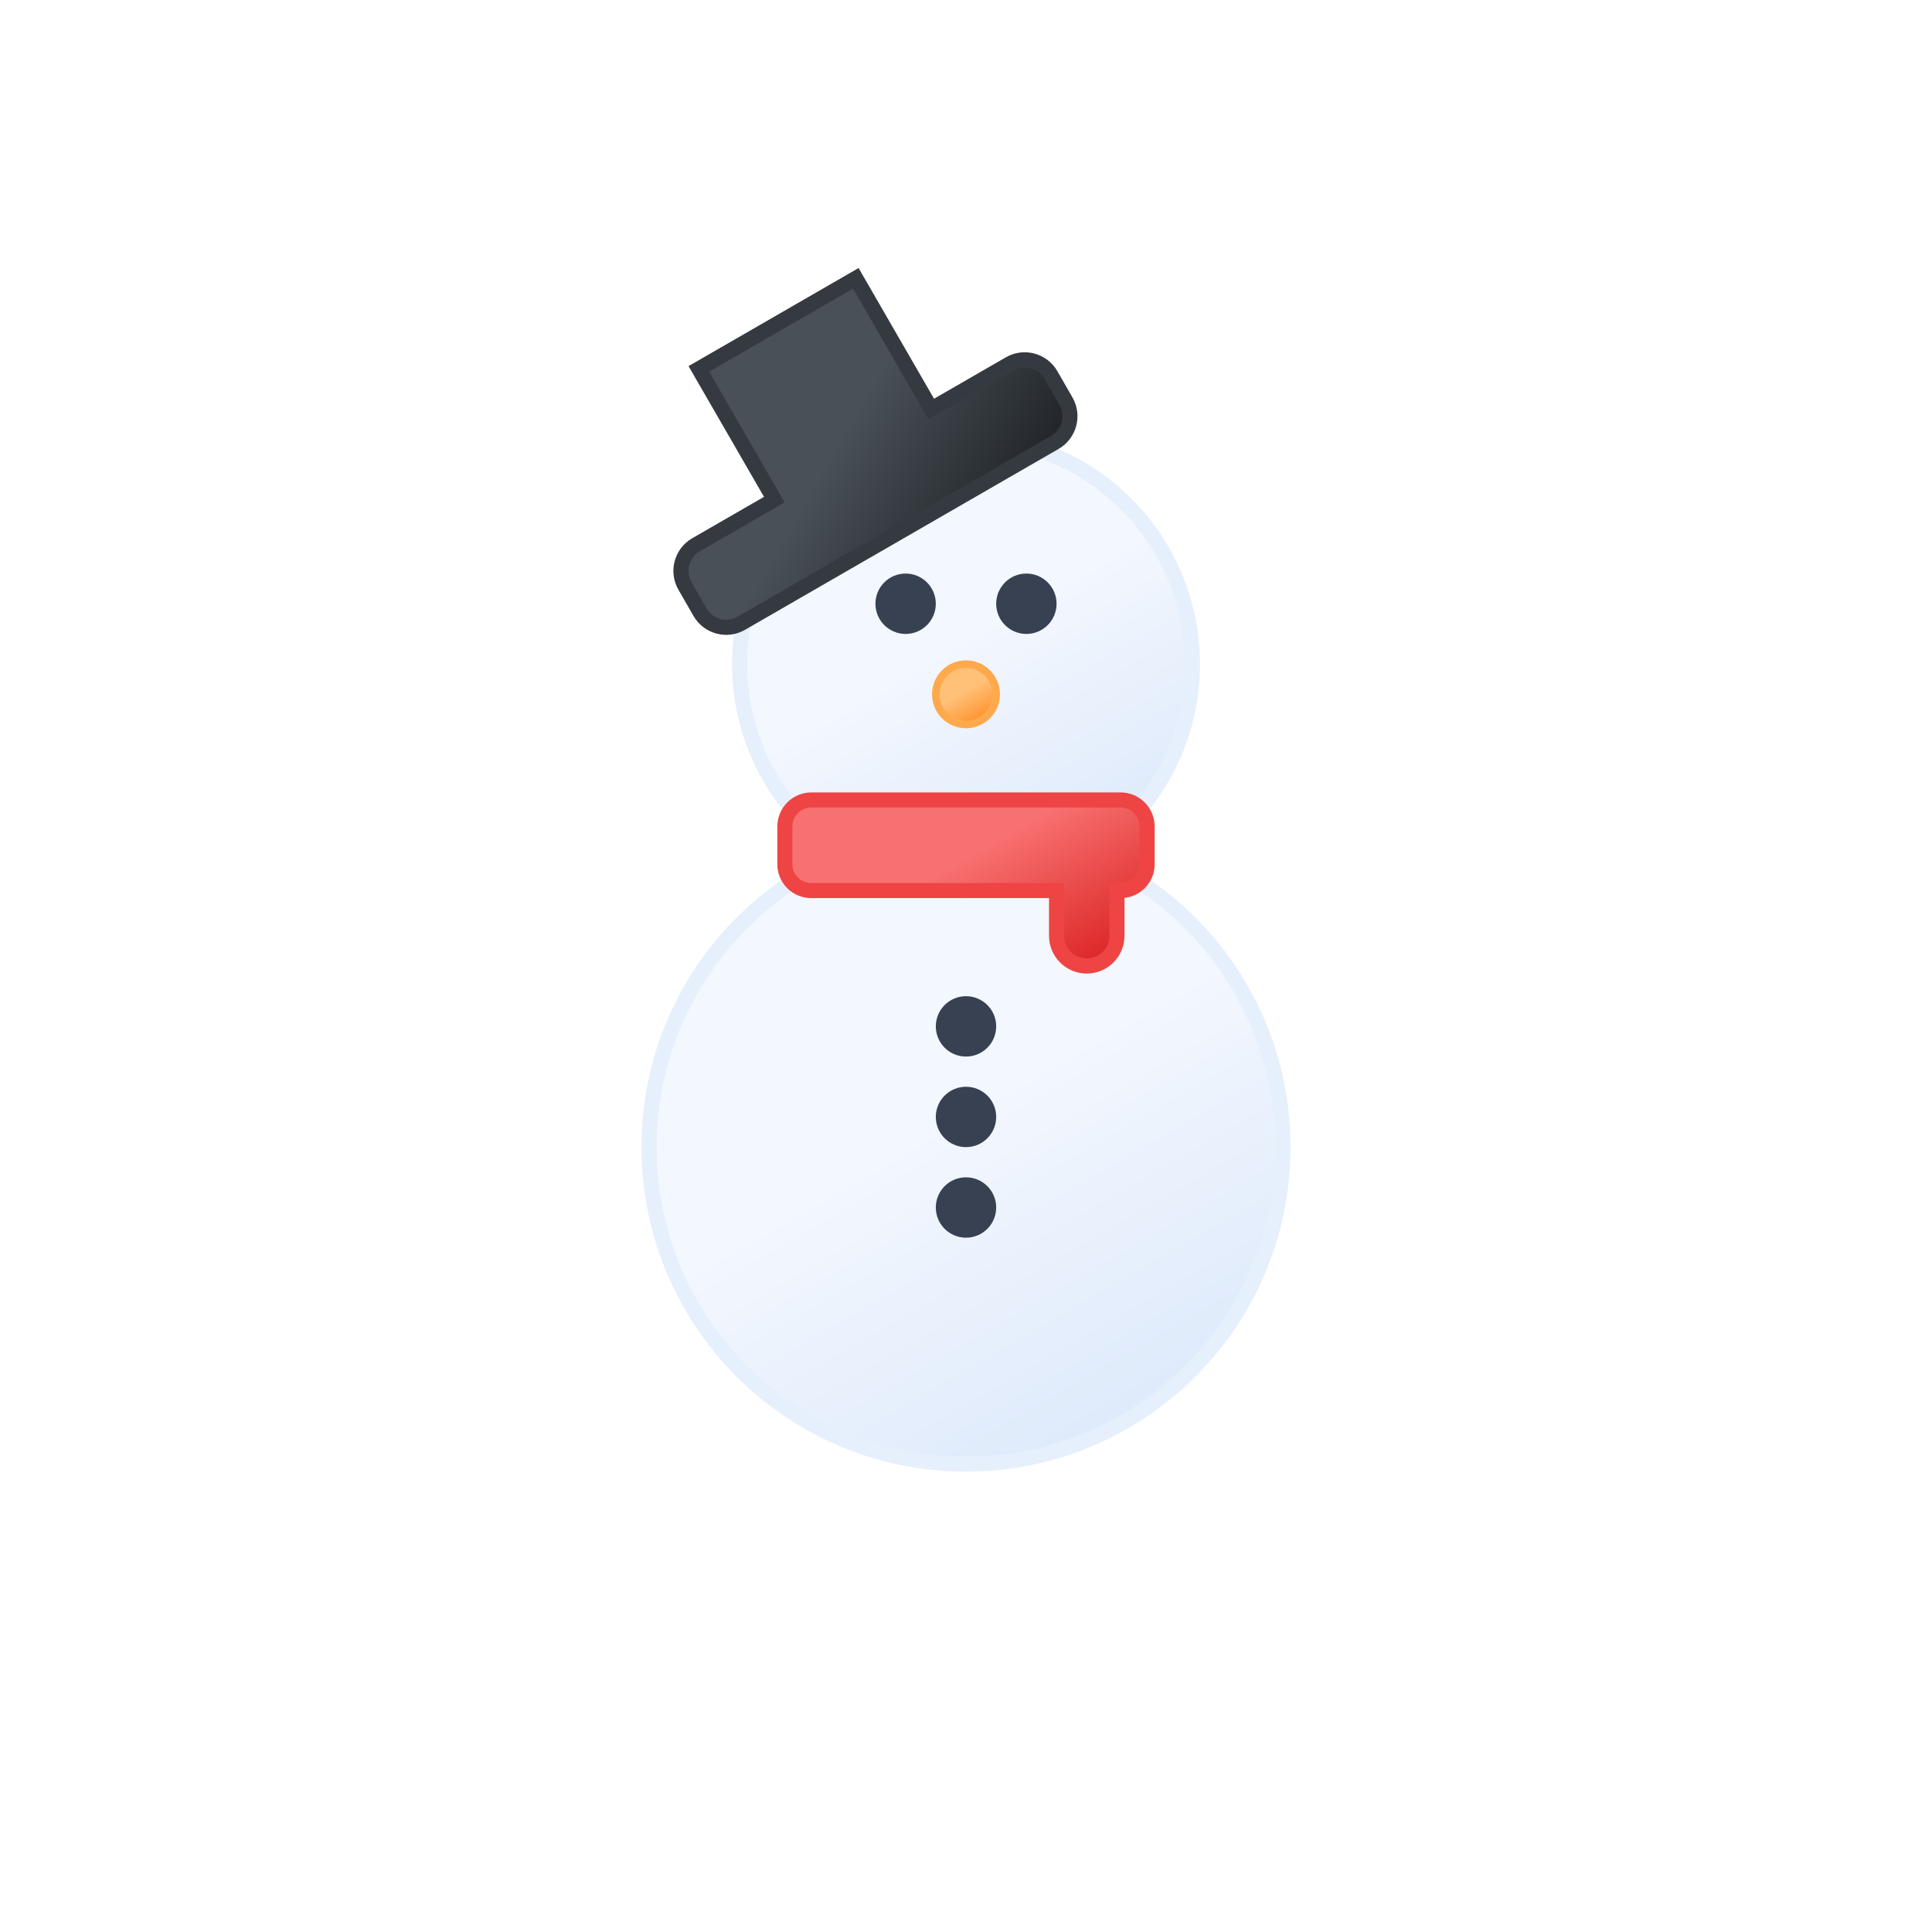
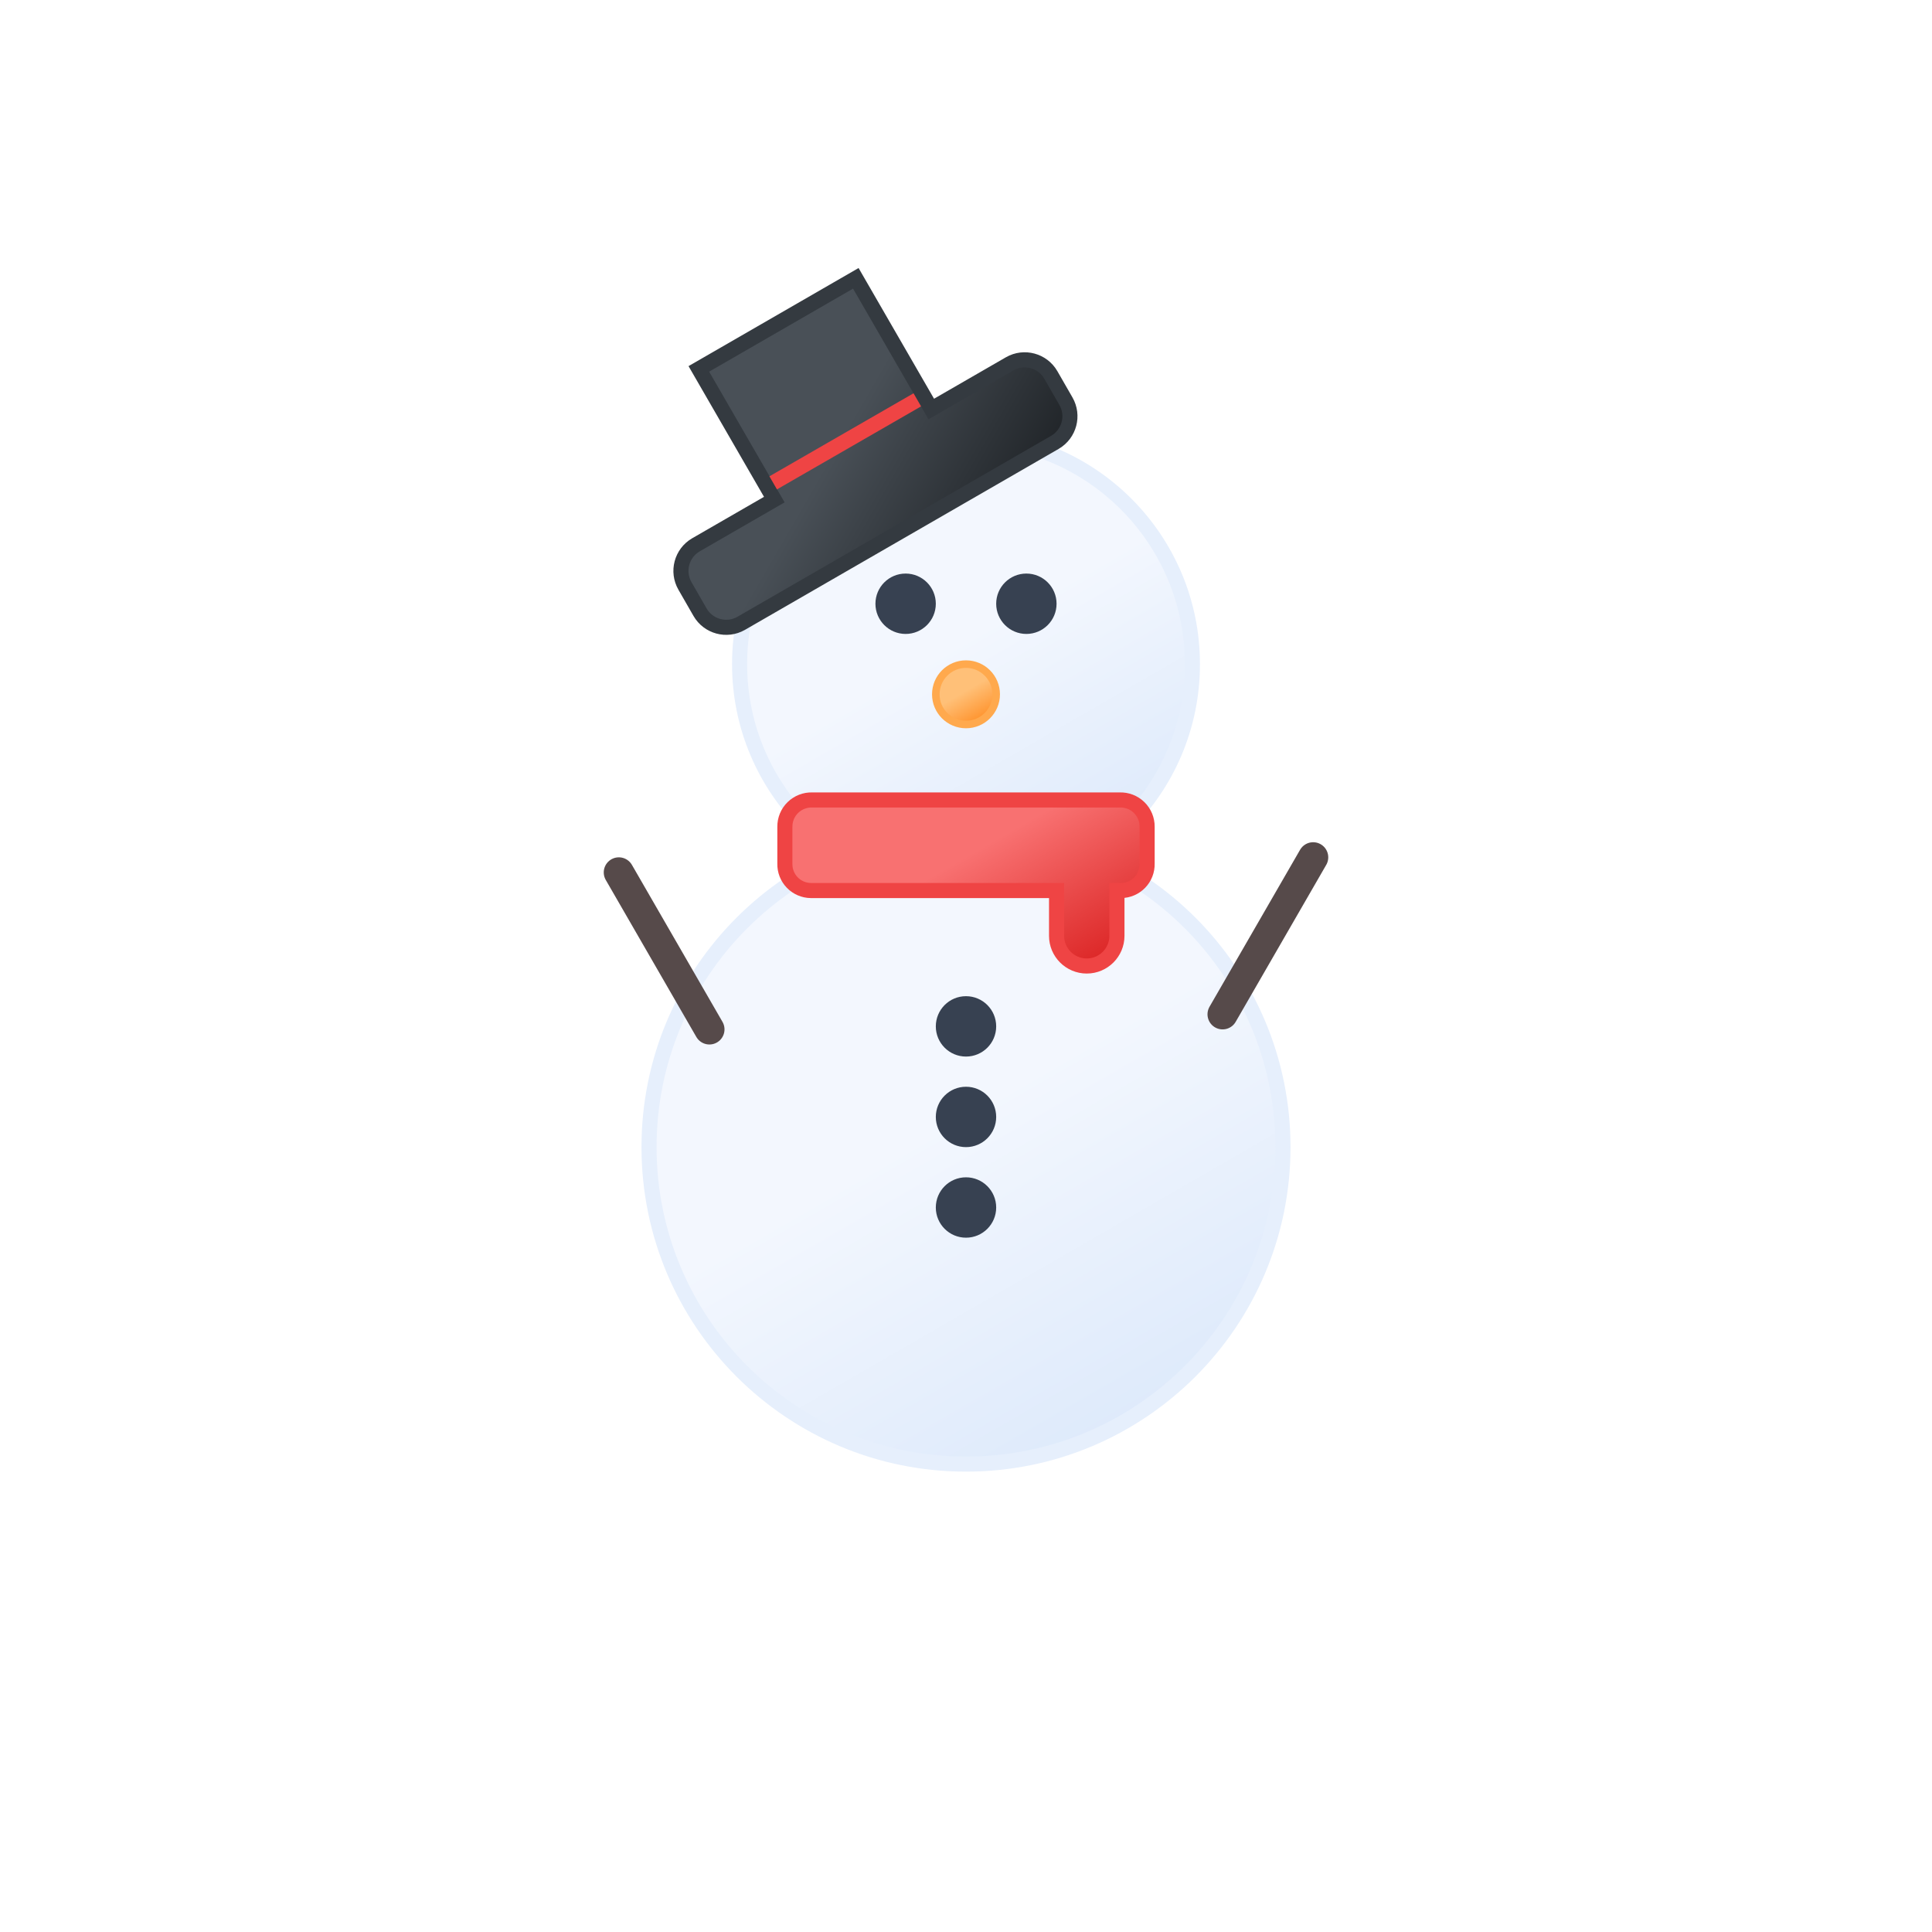
<svg xmlns="http://www.w3.org/2000/svg" xmlns:xlink="http://www.w3.org/1999/xlink" viewBox="0 0 64 64">
  <defs>
    <linearGradient id="a" x1="26.75" x2="37.25" y1="28.91" y2="47.09" gradientUnits="userSpaceOnUse">
      <stop offset="0" stop-color="#f3f7fe" />
      <stop offset=".45" stop-color="#f3f7fe" />
      <stop offset="1" stop-color="#deeafb" />
    </linearGradient>
    <linearGradient id="b" x1="28.25" x2="35.75" y1="15.5" y2="28.5" xlink:href="#a" />
    <linearGradient id="c" x1="30.01" x2="34.8" y1="24.55" y2="32.85" gradientUnits="userSpaceOnUse">
      <stop offset="0" stop-color="#f87171" />
      <stop offset=".45" stop-color="#f87171" />
      <stop offset="1" stop-color="#dc2626" />
    </linearGradient>
    <linearGradient id="d" x1="-51.74" x2="-45.96" y1="142.49" y2="152.51" gradientTransform="rotate(-30 -256.499 -61.509)" gradientUnits="userSpaceOnUse">
      <stop offset="0" stop-color="#495057" />
      <stop offset=".45" stop-color="#495057" />
      <stop offset="1" stop-color="#212529" />
    </linearGradient>
    <linearGradient id="e" x1="31.5" x2="32.5" y1="22.13" y2="23.87" gradientUnits="userSpaceOnUse">
      <stop offset="0" stop-color="#ffc078" />
      <stop offset=".45" stop-color="#ffc078" />
      <stop offset="1" stop-color="#ff922b" />
    </linearGradient>
  </defs>
  <circle cx="32" cy="38" r="10.5" fill="url(#a)" stroke="#e6effc" stroke-miterlimit="10" stroke-width=".5" />
  <circle cx="32" cy="22" r="7.5" fill="url(#b)" stroke="#e6effc" stroke-miterlimit="10" stroke-width=".5" />
  <circle cx="32" cy="34" r="1" fill="#374151" />
  <circle cx="32" cy="37" r="1" fill="#374151" />
  <circle cx="32" cy="40" r="1" fill="#374151" />
+   <path fill="none" stroke="#564a4a" stroke-linecap="round" stroke-miterlimit="10" d="m43.5 28.4-3 5.2">
+     <animateTransform attributeName="transform" dur="3s" repeatCount="indefinite" type="rotate" values="0 40.5 33.6; 40 40.5 33.6; 0 40.5 33.6" />
+   </path>
+   <path fill="none" stroke="#564a4a" stroke-linecap="round" stroke-miterlimit="10" d="m23.5 34.1-3-5.2">
+     <animateTransform attributeName="transform" begin="-1.5s" dur="3s" repeatCount="indefinite" type="rotate" values="0 23.5 34.1; -40 23.5 34.1; 0 23.5 34.1" />
+   </path>
  <circle cx="34" cy="20" r="1" fill="#374151" />
  <circle cx="30" cy="20" r="1" fill="#374151" />
  <path fill="url(#c)" stroke="#ef4444" stroke-miterlimit="10" stroke-width=".5" d="M37.09 26.5H26.91a.88.88 0 0 0-.91.89v1.22a.87.87 0 0 0 .86.89H35V31a1 1 0 0 0 1 1 1 1 0 0 0 1-1v-1.5h.14a.87.87 0 0 0 .86-.89v-1.22a.88.88 0 0 0-.91-.89z" />
  <path fill="url(#d)" stroke="#343a40" stroke-miterlimit="10" stroke-width=".5" d="m33.45 12.05-2.6 1.5-2.5-4.33-5.2 3 2.5 4.33-2.6 1.5a1 1 0 0 0-.36 1.36l.5.87a1 1 0 0 0 1.36.37l10.4-6a1 1 0 0 0 .36-1.36l-.5-.87a1 1 0 0 0-1.36-.37z" />
+   <path fill="none" stroke="#ef4444" stroke-linecap="square" stroke-miterlimit="10" stroke-width=".5" d="m25.83 15.87 4.34-2.5" />
  <circle cx="32" cy="23" r="1" fill="url(#e)" stroke="#ffa94d" stroke-miterlimit="10" stroke-width=".25" />
</svg>
